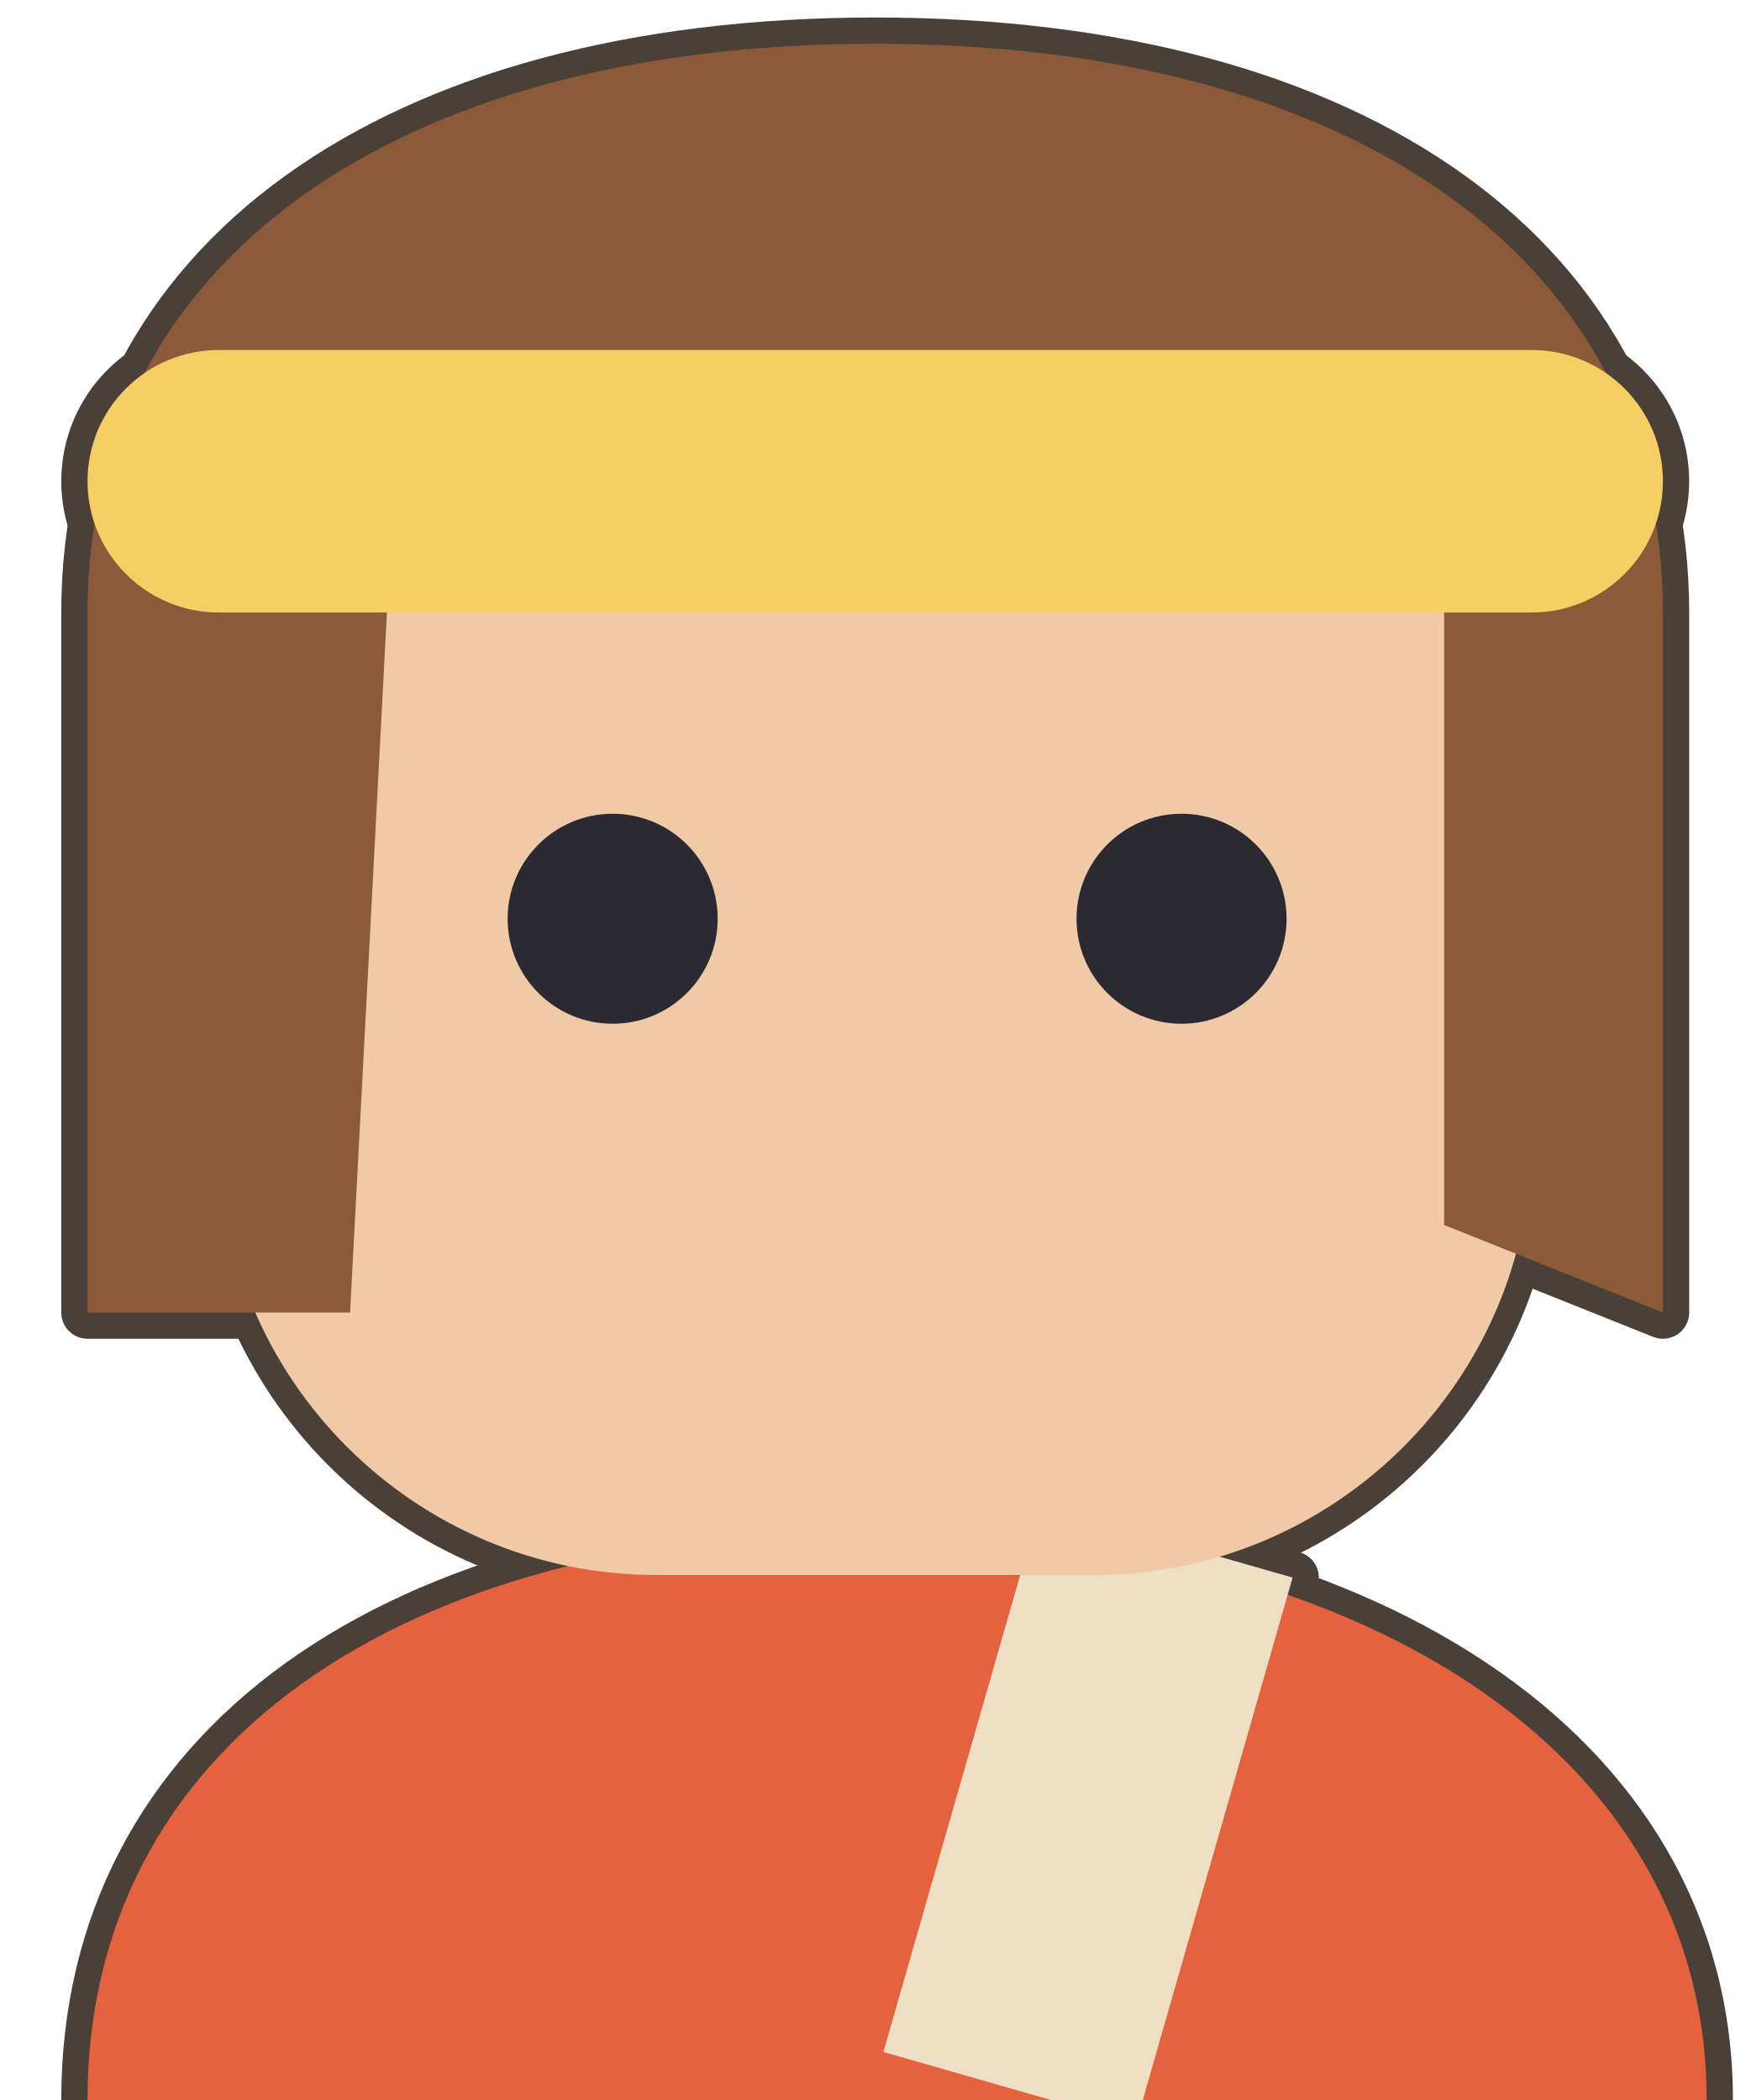
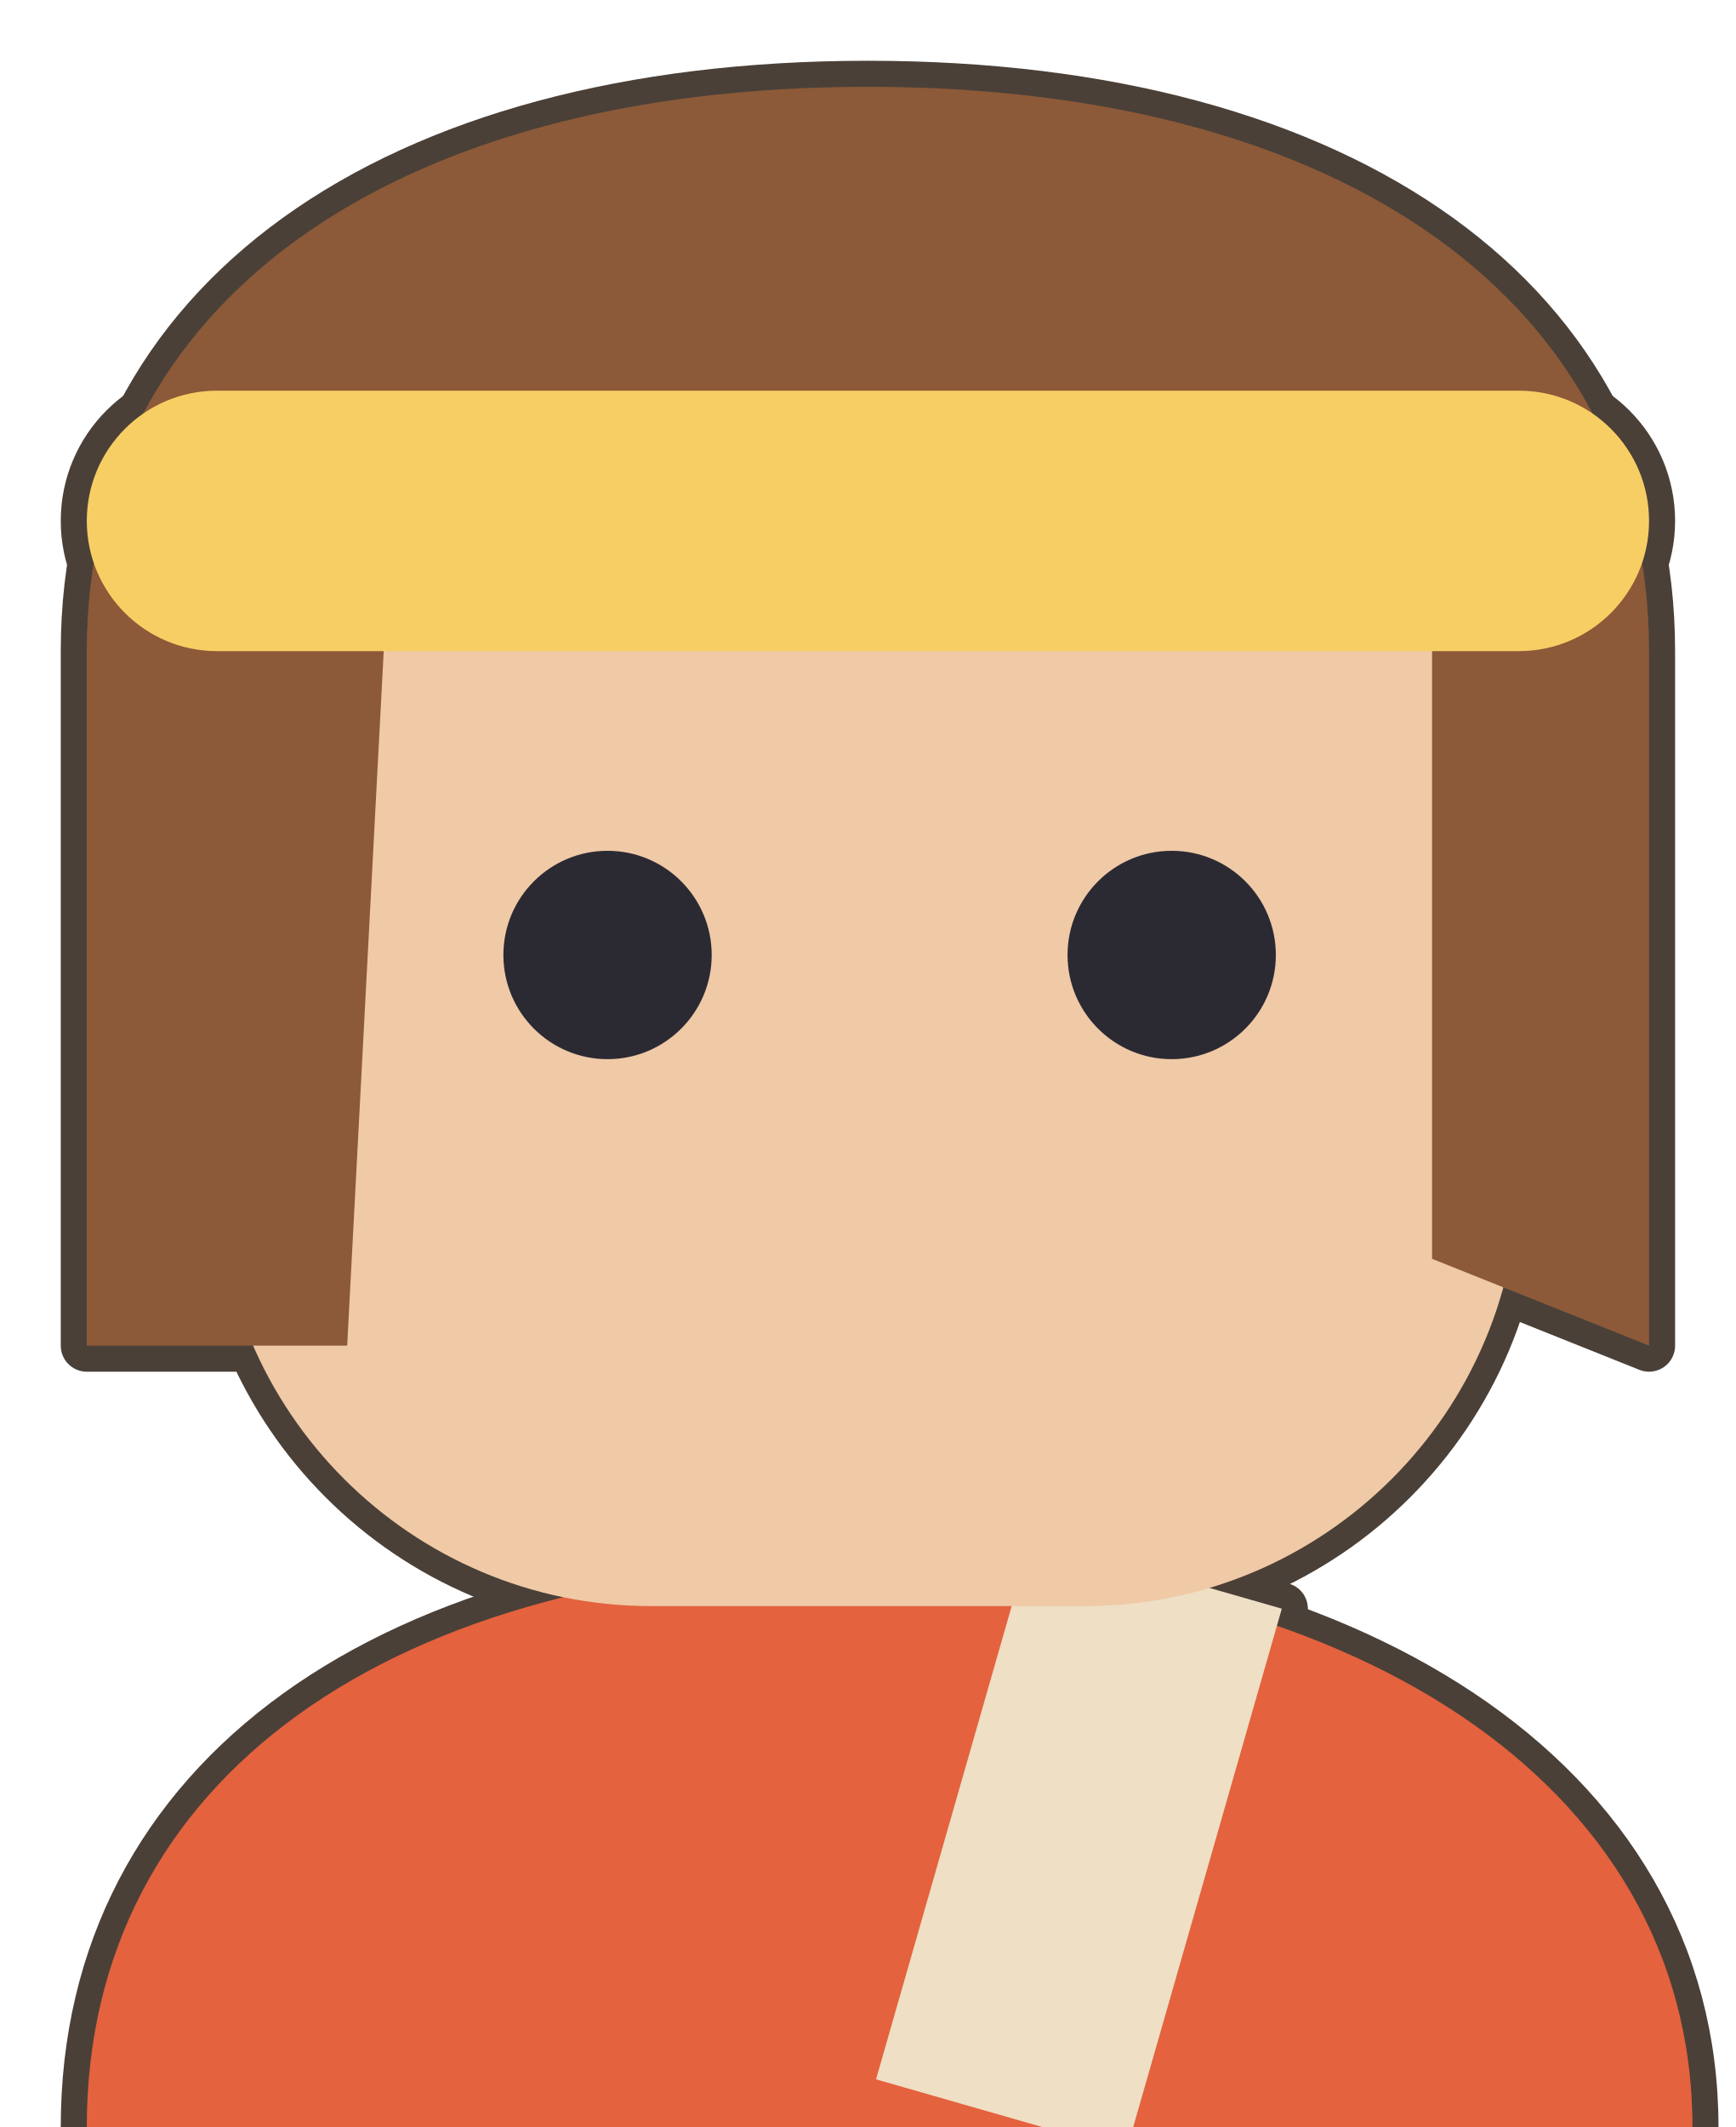
- <svg xmlns="http://www.w3.org/2000/svg" width="120" height="144" viewBox="8 6 40 48">
+ <svg xmlns="http://www.w3.org/2000/svg" width="120" height="147" viewBox="8 5 40 49">
  <g id="paperscrape-outline" fill="#4a4038" stroke="#4a4038" stroke-width="1.2" stroke-linejoin="round" stroke-linecap="round">
    <path d="M10 54 C10 46 17 41 28 41 C39 41 47 46 47 54 Z" />
    <rect x="30" y="41" width="6" height="13" transform="rotate(16 33 47)" />
    <rect x="13" y="10" width="30" height="32" rx="10" />
    <path d="M10 36 L10 20 C10 12 17 7 28 7 C39 7 46 12 46 20 L46 36 L41 34 L41 19 L17 17 L16 36 Z" />
    <rect x="10" y="14" width="36" height="6" rx="3" />
    <circle cx="22" cy="27" r="2.4" />
    <circle cx="35" cy="27" r="2.4" />
  </g>
  <path d="M10 54 C10 46 17 41 28 41 C39 41 47 46 47 54 Z" fill="#E4623E" />
  <rect x="30" y="41" width="6" height="13" fill="#EFDFC4" transform="rotate(16 33 47)" />
  <rect x="13" y="10" width="30" height="32" rx="10" fill="#F0C9A6" />
  <path d="M10 36 L10 20 C10 12 17 7 28 7 C39 7 46 12 46 20 L46 36 L41 34 L41 19 L17 17 L16 36 Z" fill="#8C5A38" />
  <rect x="10" y="14" width="36" height="6" rx="3" fill="#F7CE64" />
  <circle cx="22" cy="27" r="2.4" fill="#2B2A33" />
  <circle cx="35" cy="27" r="2.4" fill="#2B2A33" />
</svg>
